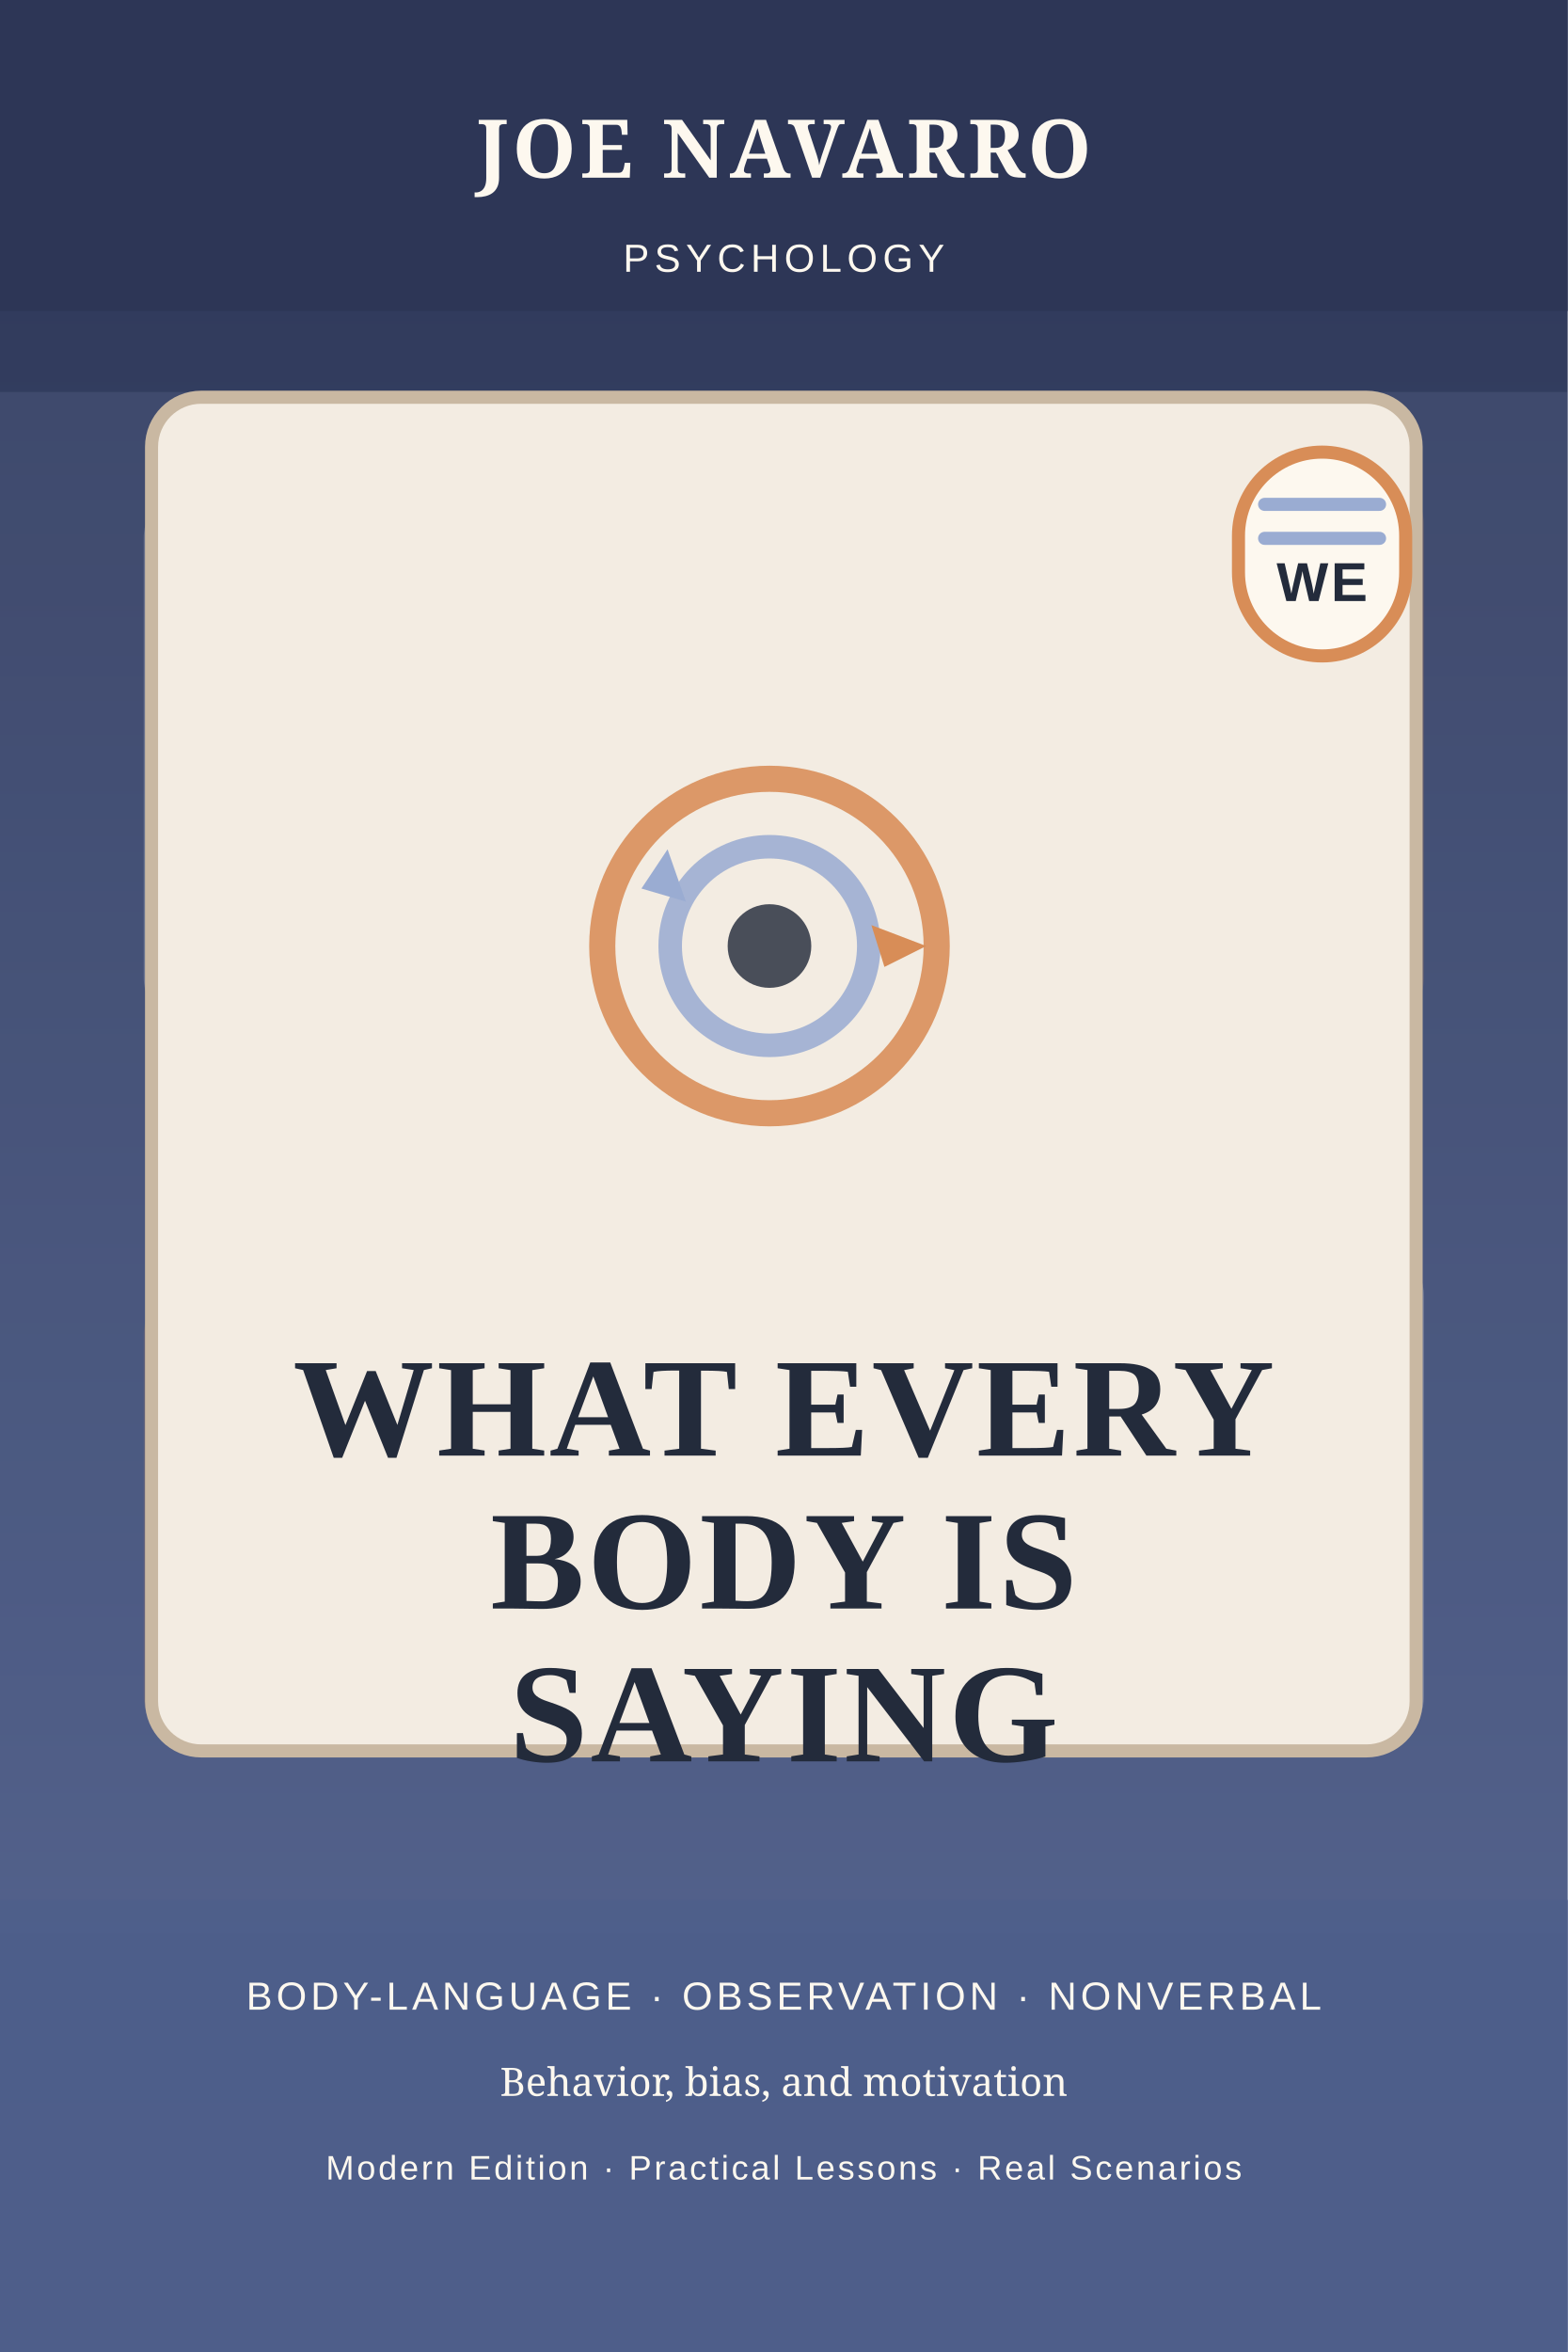
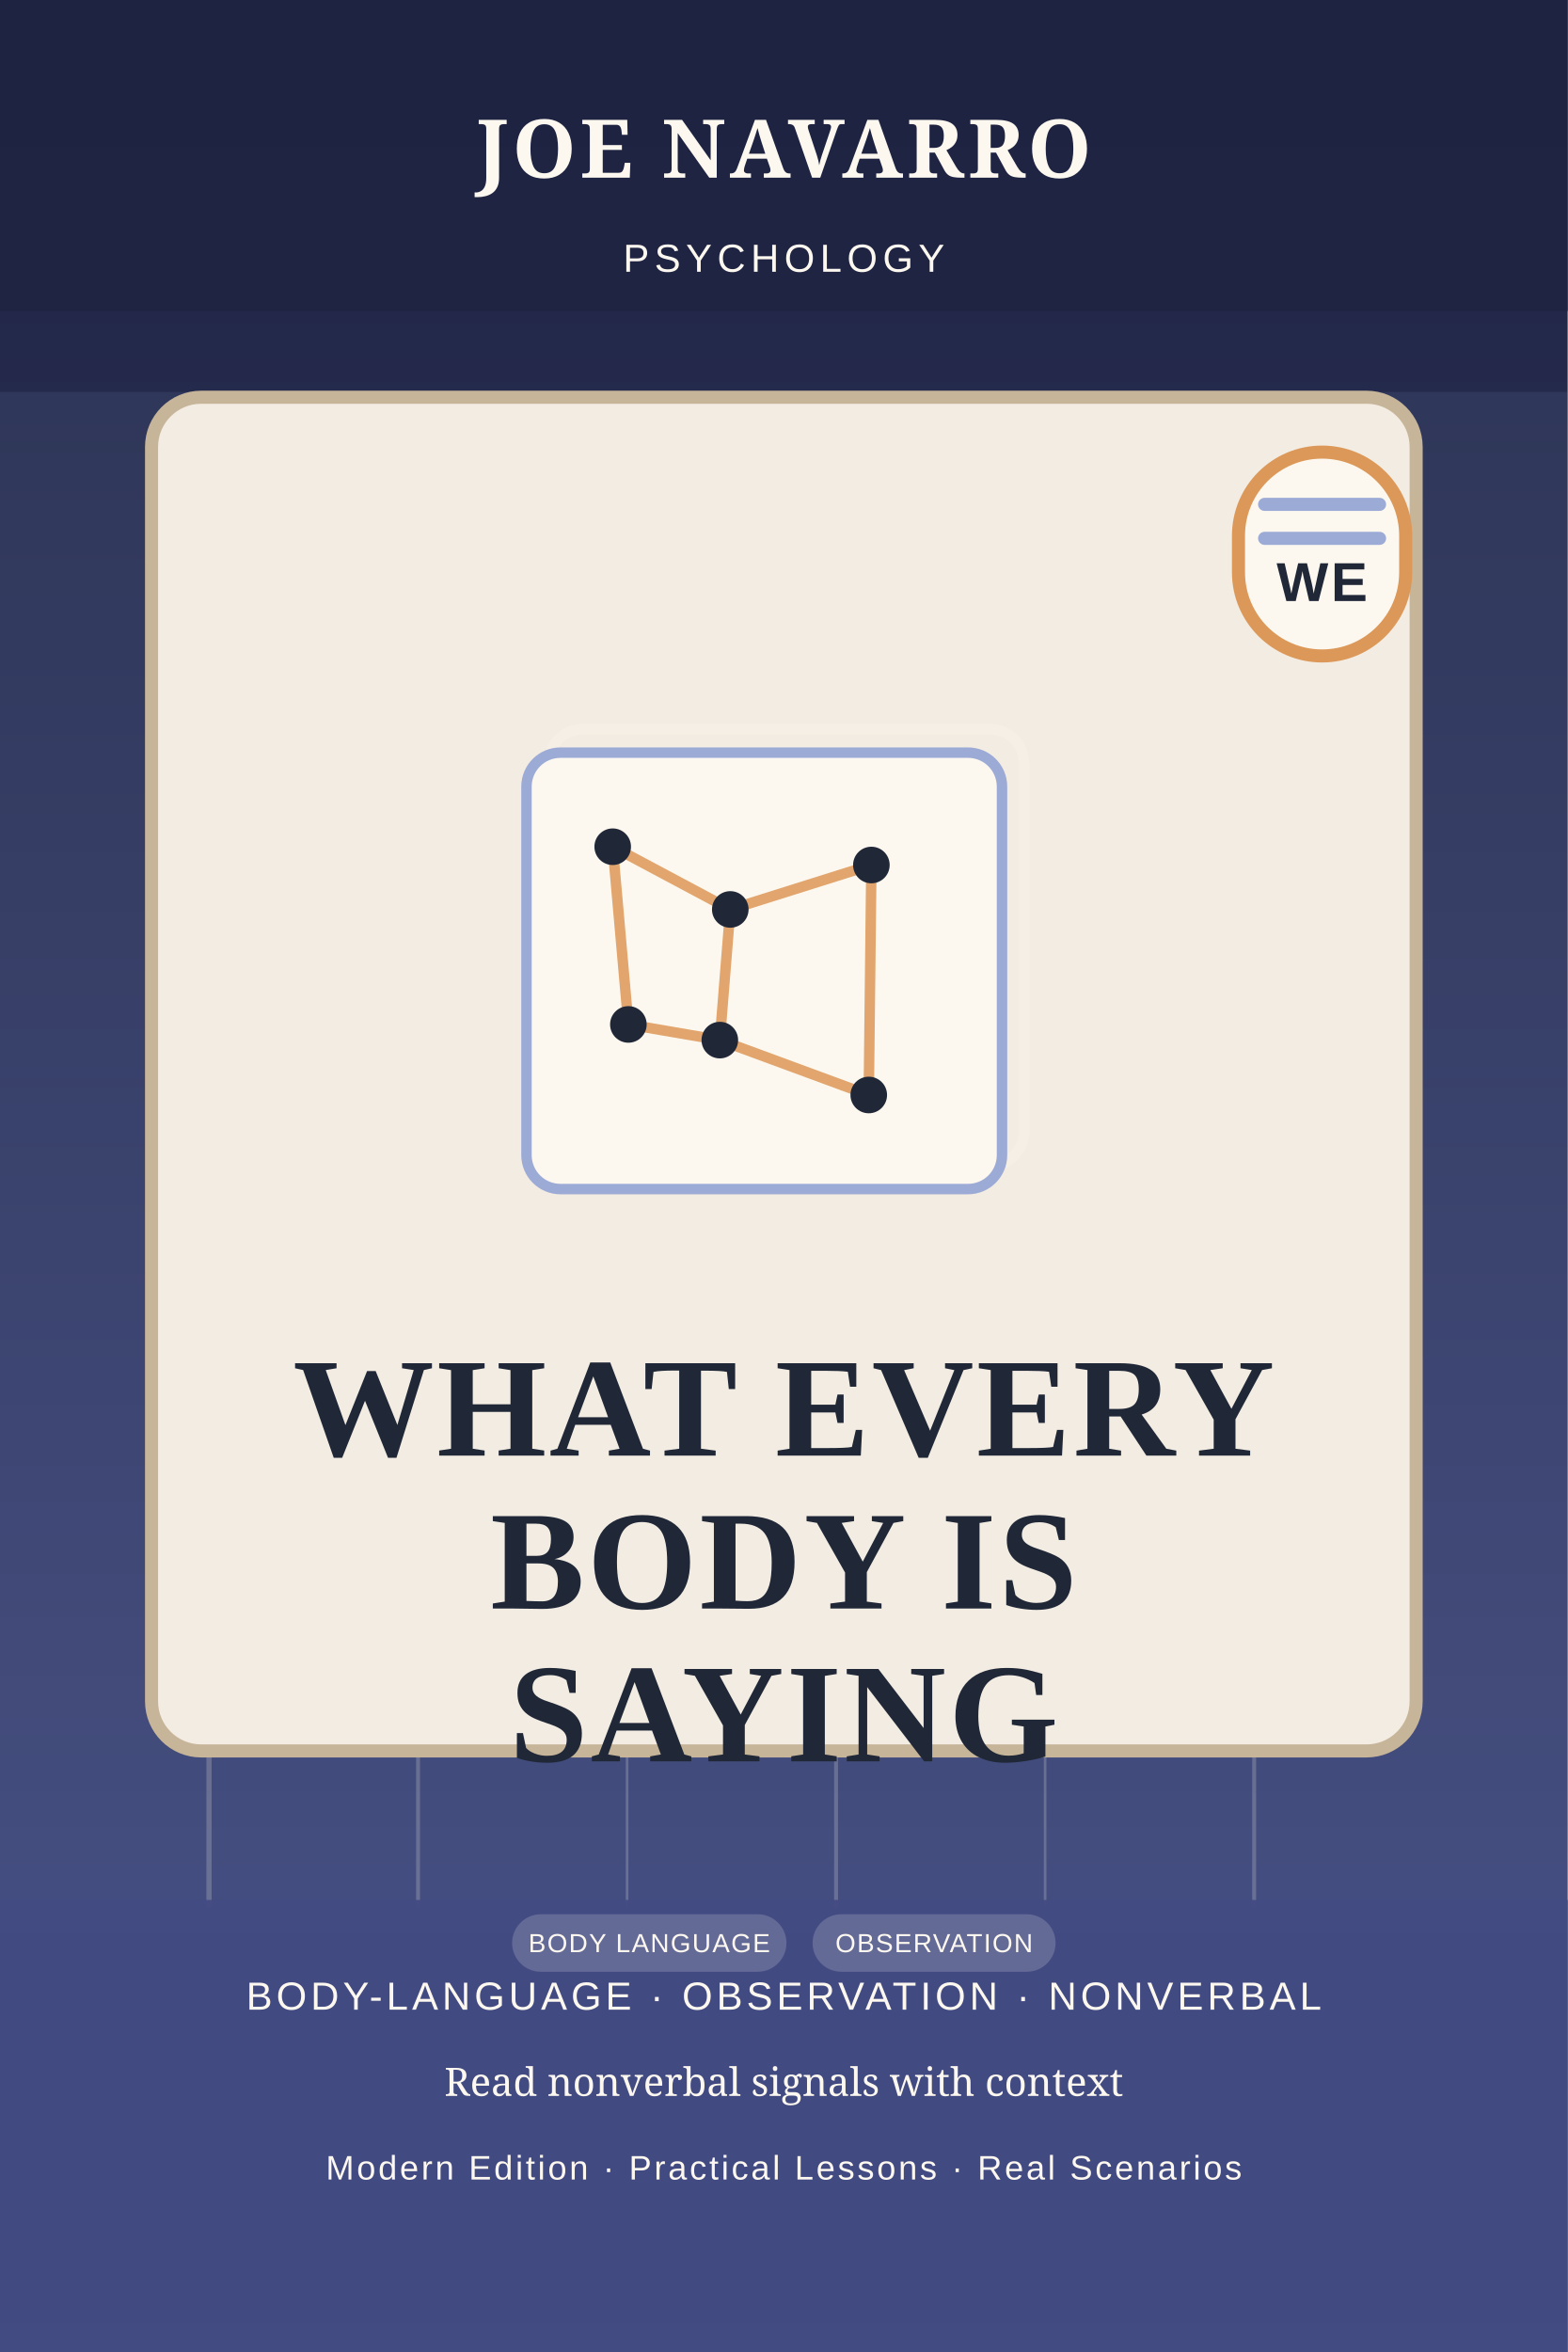
<svg xmlns="http://www.w3.org/2000/svg" width="1200" height="1800" viewBox="0 0 1200 1800" fill="none" role="img" aria-labelledby="title desc">
  <defs>
    <linearGradient id="g1624117100" x1="0" y1="0" x2="0" y2="1800" gradientUnits="userSpaceOnUse">
-       <stop offset="0%" stop-color="#2D3656" />
-       <stop offset="100%" stop-color="#4E5E8A" />
+       <stop offset="0%" stop-color="#1E2341" />
+       <stop offset="100%" stop-color="#424B82" />
    </linearGradient>
  </defs>
  <rect width="1200" height="1800" fill="url(#g1624117100)" />
-   <rect x="0" y="300" width="1200" height="1180" fill="#9AACD2" opacity="0.12" />
-   <rect x="110" y="370" width="420" height="420" rx="42" fill="#FDF8EF" opacity="0.2" />
-   <rect x="670" y="360" width="420" height="430" rx="42" fill="#D88D57" opacity="0.16" />
-   <rect x="110" y="980" width="420" height="360" rx="42" fill="#D88D57" opacity="0.15" />
-   <rect x="670" y="950" width="420" height="390" rx="42" fill="#FDF8EF" opacity="0.2" />
-   <rect x="116" y="304" width="968" height="1036" rx="38" fill="#F3ECE2" stroke="#C9B8A2" stroke-width="10" />
-   <g transform="translate(393 554)">
-     <circle cx="196" cy="170" r="128" fill="none" stroke="#D88D57" stroke-width="20" opacity="0.88" />
-     <circle cx="196" cy="170" r="76" fill="none" stroke="#9AACD2" stroke-width="18" opacity="0.86" />
-     <polygon points="316,170 274,154 284,186" fill="#D88D57" />
-     <polygon points="118,96 132,136 98,126" fill="#9AACD2" />
-     <circle cx="196" cy="170" r="32" fill="#232B3B" opacity="0.82" />
+   <rect x="0" y="300" width="1200" height="1180" fill="#9CAAD6" opacity="0.1" />
+   <g stroke="#FDF8EF" opacity="0.2">
+     <line x1="160" y1="320" x2="160" y2="1460" stroke-width="4" />
+     <line x1="320" y1="320" x2="320" y2="1460" stroke-width="3" />
+     <line x1="480" y1="320" x2="480" y2="1460" stroke-width="2" />
+     <line x1="640" y1="320" x2="640" y2="1460" stroke-width="3" />
+     <line x1="800" y1="320" x2="800" y2="1460" stroke-width="2" />
+     <line x1="960" y1="320" x2="960" y2="1460" stroke-width="3" />
+   </g>
+   <path d="M140 430 L1060 430" stroke="#DC9858" stroke-width="10" opacity="0.22" />
+   <path d="M140 1330 L1060 1330" stroke="#DC9858" stroke-width="10" opacity="0.2" />
+   <ellipse cx="600" cy="812" rx="470" ry="382" fill="#FDF8EF" opacity="0.08" />
+   <rect x="116" y="304" width="968" height="1036" rx="38" fill="#F3ECE2" stroke="#C7B59A" stroke-width="10" />
+   <g opacity="0.24" transform="translate(0 -26)">
+     <g transform="translate(402 560)">
+       <rect x="18" y="24" width="364" height="334" rx="26" fill="#F3ECE2" stroke="#FDF8EF" stroke-width="8" />
+       <g stroke="#9CAAD6" stroke-width="8" opacity="0.86">
+         <line x1="84" y1="96" x2="174" y2="144" />
+         <line x1="174" y1="144" x2="282" y2="110" />
+         <line x1="174" y1="144" x2="166" y2="244" />
+         <line x1="166" y1="244" x2="280" y2="286" />
+         <line x1="84" y1="96" x2="96" y2="232" />
+         <line x1="96" y1="232" x2="166" y2="244" />
+         <line x1="282" y1="110" x2="280" y2="286" />
+       </g>
+       <g fill="#202838">
+         <circle cx="84" cy="96" r="14" />
+         <circle cx="174" cy="144" r="14" />
+         <circle cx="282" cy="110" r="14" />
+         <circle cx="96" cy="232" r="14" />
+         <circle cx="166" cy="244" r="14" />
+         <circle cx="280" cy="286" r="14" />
+       </g>
+     </g>
+   </g>
+   <g transform="translate(385 552)">
+     <rect x="18" y="24" width="364" height="334" rx="26" fill="#FDF8EF" stroke="#9CAAD6" stroke-width="8" />
+     <g stroke="#DC9858" stroke-width="8" opacity="0.86">
+       <line x1="84" y1="96" x2="174" y2="144" />
+       <line x1="174" y1="144" x2="282" y2="110" />
+       <line x1="174" y1="144" x2="166" y2="244" />
+       <line x1="166" y1="244" x2="280" y2="286" />
+       <line x1="84" y1="96" x2="96" y2="232" />
+       <line x1="96" y1="232" x2="166" y2="244" />
+       <line x1="282" y1="110" x2="280" y2="286" />
+     </g>
+     <g fill="#202838">
+       <circle cx="84" cy="96" r="14" />
+       <circle cx="174" cy="144" r="14" />
+       <circle cx="282" cy="110" r="14" />
+       <circle cx="96" cy="232" r="14" />
+       <circle cx="166" cy="244" r="14" />
+       <circle cx="280" cy="286" r="14" />
+     </g>
  </g>
  <g transform="translate(924 332)">
-     <rect x="24" y="14" width="128" height="156" rx="64" fill="#FDF8EF" stroke="#D88D57" stroke-width="10" />
-     <path d="M44 54 H132" stroke="#9AACD2" stroke-width="10" stroke-linecap="round" />
-     <path d="M44 80 H132" stroke="#9AACD2" stroke-width="10" stroke-linecap="round" />
-     <text x="88" y="128" text-anchor="middle" fill="#232B3B" font-family="'Trebuchet MS', Arial, sans-serif" font-size="42" font-weight="700" letter-spacing="2">WE</text>
+     <rect x="24" y="14" width="128" height="156" rx="64" fill="#FDF8EF" stroke="#DC9858" stroke-width="10" />
+     <path d="M44 54 H132" stroke="#9CAAD6" stroke-width="10" stroke-linecap="round" />
+     <path d="M44 80 H132" stroke="#9CAAD6" stroke-width="10" stroke-linecap="round" />
+     <text x="88" y="128" text-anchor="middle" fill="#202838" font-family="'Trebuchet MS', Arial, sans-serif" font-size="42" font-weight="700" letter-spacing="2">WE</text>
  </g>
-   <rect x="0" y="0" width="1200" height="238" fill="#2D3656" opacity="0.93" />
-   <rect x="0" y="1454" width="1200" height="346" fill="#4E5E8A" opacity="0.95" />
+   <rect x="0" y="0" width="1200" height="238" fill="#1E2341" opacity="0.93" />
+   <rect x="0" y="1454" width="1200" height="346" fill="#424B82" opacity="0.95" />
  <text x="600" y="136" text-anchor="middle" fill="#FDF8EF" font-family="Georgia, serif" font-size="62" font-weight="700" letter-spacing="3">JOE NAVARRO</text>
  <text x="600" y="208" text-anchor="middle" fill="#FDF8EF" font-family="'Trebuchet MS', Arial, sans-serif" font-size="30" letter-spacing="4">PSYCHOLOGY</text>
-   <text x="600" y="1114" text-anchor="middle" fill="#232B3B" font-family="Georgia, 'Times New Roman', serif" font-size="108" font-weight="700" letter-spacing="2">WHAT EVERY</text>
-   <text x="600" y="1231" text-anchor="middle" fill="#232B3B" font-family="Georgia, 'Times New Roman', serif" font-size="108" font-weight="700" letter-spacing="2">BODY IS</text>
-   <text x="600" y="1348" text-anchor="middle" fill="#232B3B" font-family="Georgia, 'Times New Roman', serif" font-size="108" font-weight="700" letter-spacing="2">SAYING</text>
+   <text x="600" y="1114" text-anchor="middle" fill="#202838" font-family="Georgia, 'Times New Roman', serif" font-size="108" font-weight="700" letter-spacing="2">WHAT EVERY</text>
+   <text x="600" y="1231" text-anchor="middle" fill="#202838" font-family="Georgia, 'Times New Roman', serif" font-size="108" font-weight="700" letter-spacing="2">BODY IS</text>
+   <text x="600" y="1348" text-anchor="middle" fill="#202838" font-family="Georgia, 'Times New Roman', serif" font-size="108" font-weight="700" letter-spacing="2">SAYING</text>
+   <g>
+     <rect x="393" y="1466" width="208" height="42" rx="21" fill="#FDF8EF" opacity="0.18" stroke="#FDF8EF" stroke-width="2" />
+     <text x="497" y="1494" text-anchor="middle" fill="#FDF8EF" font-family="'Trebuchet MS', Arial, sans-serif" font-size="20" letter-spacing="1">BODY LANGUAGE</text>
+   </g>
+   <g>
+     <rect x="623" y="1466" width="184" height="42" rx="21" fill="#FDF8EF" opacity="0.18" stroke="#FDF8EF" stroke-width="2" />
+     <text x="715" y="1494" text-anchor="middle" fill="#FDF8EF" font-family="'Trebuchet MS', Arial, sans-serif" font-size="20" letter-spacing="1">OBSERVATION</text>
+   </g>
  <text x="600" y="1538" text-anchor="middle" fill="#FDF8EF" font-family="'Trebuchet MS', Arial, sans-serif" font-size="30" letter-spacing="3">BODY-LANGUAGE  ·  OBSERVATION  ·  NONVERBAL</text>
-   <text x="600" y="1604" text-anchor="middle" fill="#FDF8EF" font-family="Georgia, serif" font-size="30">Behavior, bias, and motivation</text>
+   <text x="600" y="1604" text-anchor="middle" fill="#FDF8EF" font-family="Georgia, serif" font-size="30">Read nonverbal signals with context</text>
  <text x="600" y="1668" text-anchor="middle" fill="#FDF8EF" font-family="'Trebuchet MS', Arial, sans-serif" font-size="26" letter-spacing="2">Modern Edition · Practical Lessons · Real Scenarios</text>
</svg>
